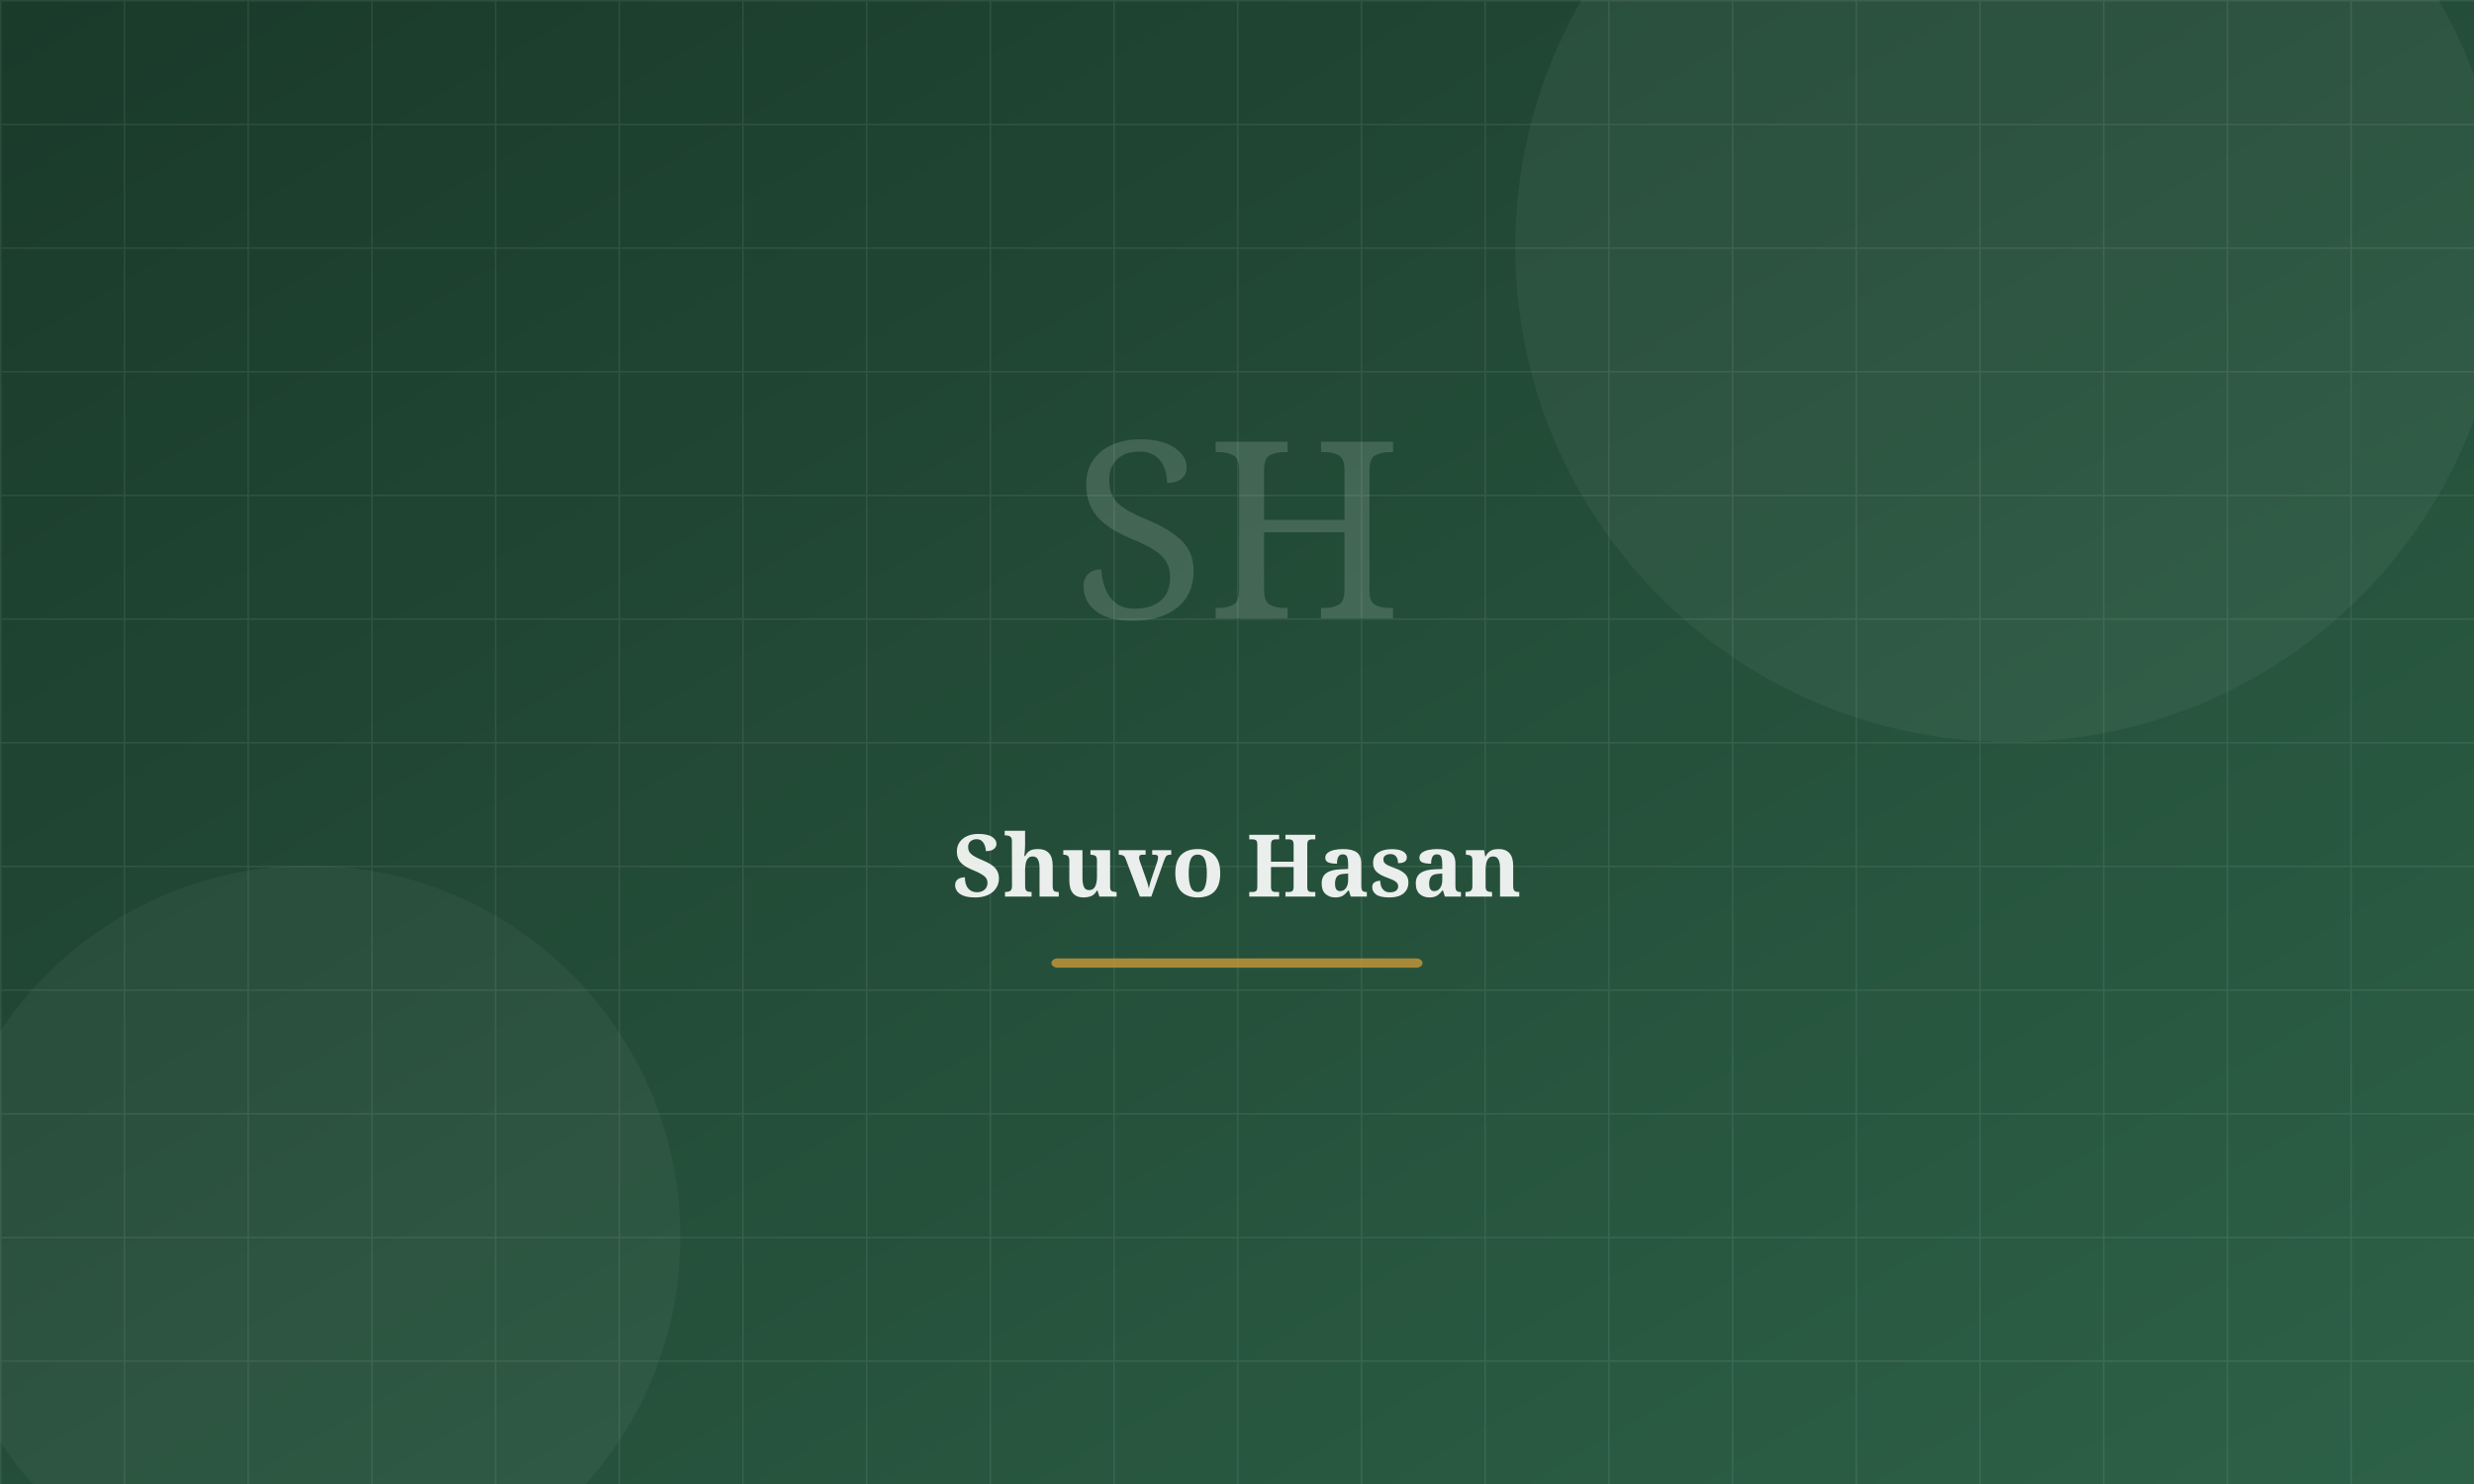
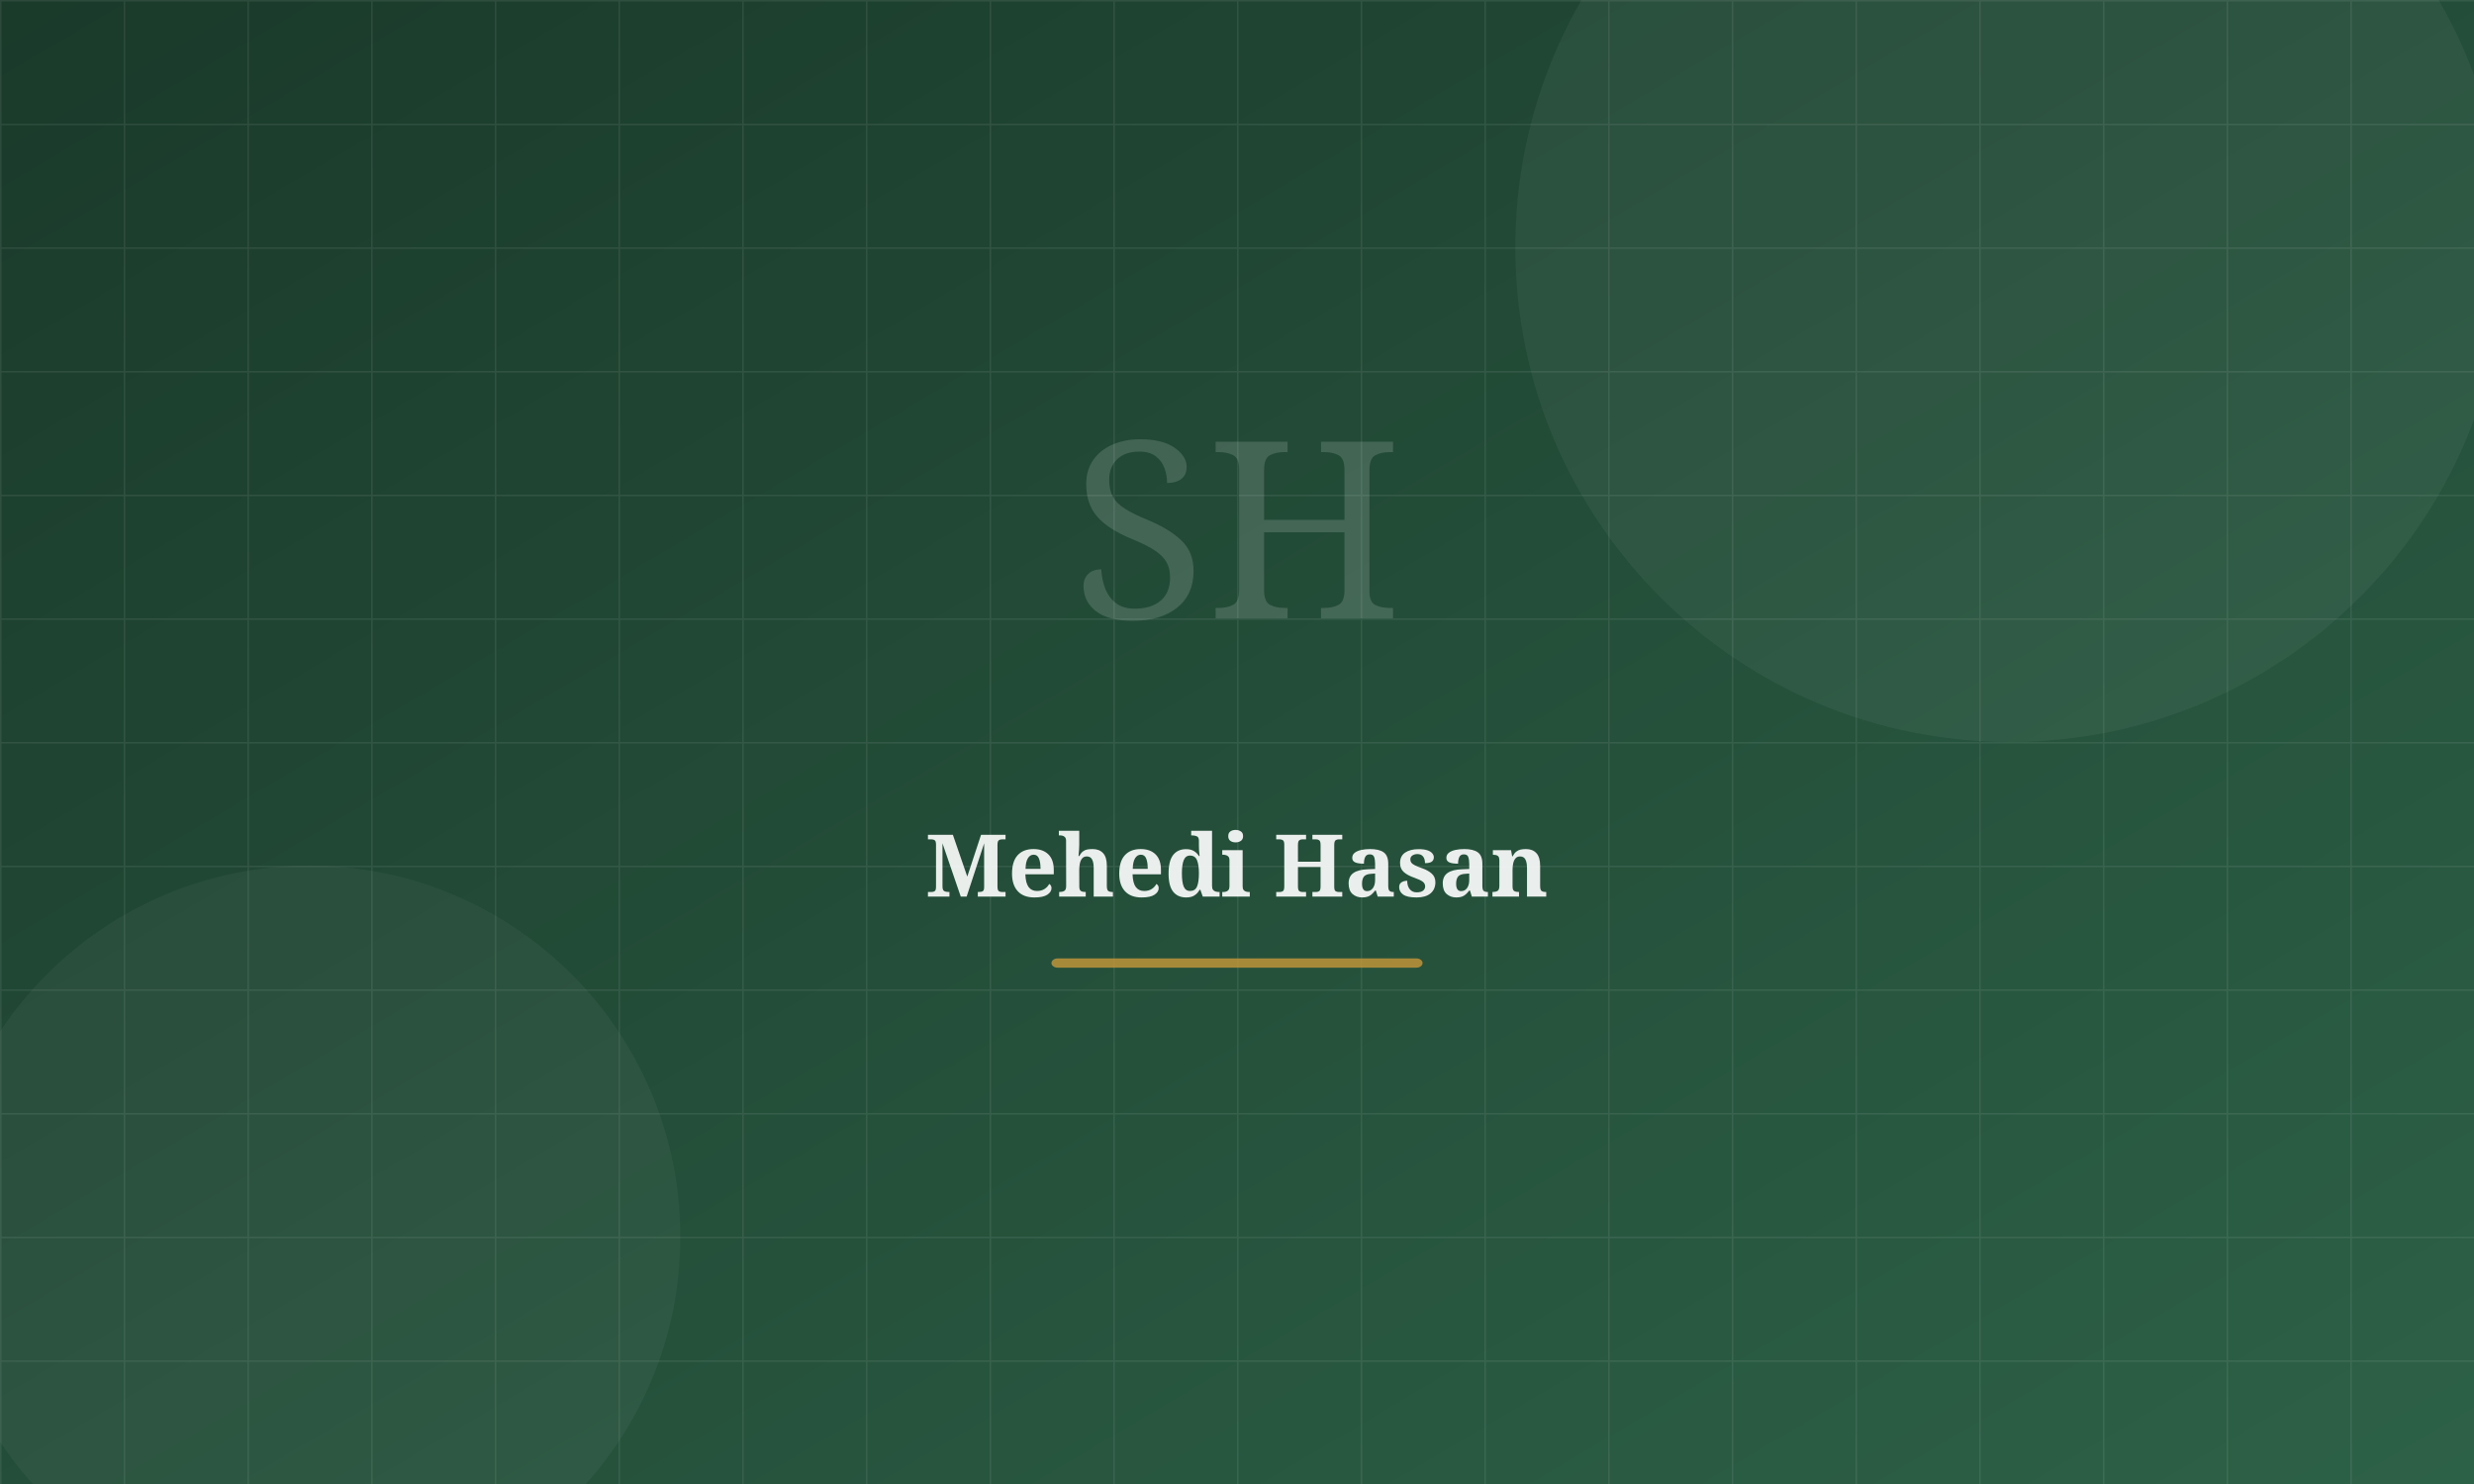
<svg xmlns="http://www.w3.org/2000/svg" viewBox="0 0 800 480" width="800" height="480">
  <defs>
    <linearGradient id="bg" x1="0%" y1="0%" x2="100%" y2="100%">
      <stop offset="0%" style="stop-color:#1a3a2a;stop-opacity:1" />
      <stop offset="100%" style="stop-color:#2d6147;stop-opacity:1" />
    </linearGradient>
    <pattern id="grid" width="40" height="40" patternUnits="userSpaceOnUse">
      <path d="M 40 0 L 0 0 0 40" fill="none" stroke="rgba(255,255,255,0.08)" stroke-width="1" />
    </pattern>
  </defs>
  <rect width="800" height="480" fill="url(#bg)" />
  <rect width="800" height="480" fill="url(#grid)" />
  <circle cx="650" cy="80" r="160" fill="rgba(255,255,255,0.05)" />
  <circle cx="100" cy="400" r="120" fill="rgba(255,255,255,0.04)" />
  <text x="400" y="200" font-family="Georgia,serif" font-size="80" fill="rgba(255,255,255,0.15)" text-anchor="middle">SH</text>
-   <text x="400" y="290" font-family="Georgia,serif" font-size="28" font-weight="bold" fill="rgba(255,255,255,0.9)" text-anchor="middle">Shuvo Hasan</text>
+   <text x="400" y="290" font-family="Georgia,serif" font-size="28" font-weight="bold" fill="rgba(255,255,255,0.9)" text-anchor="middle">Mehedi Hasan</text>
  <rect x="340" y="310" width="120" height="3" fill="rgba(200,151,58,0.8)" rx="2" />
</svg>
